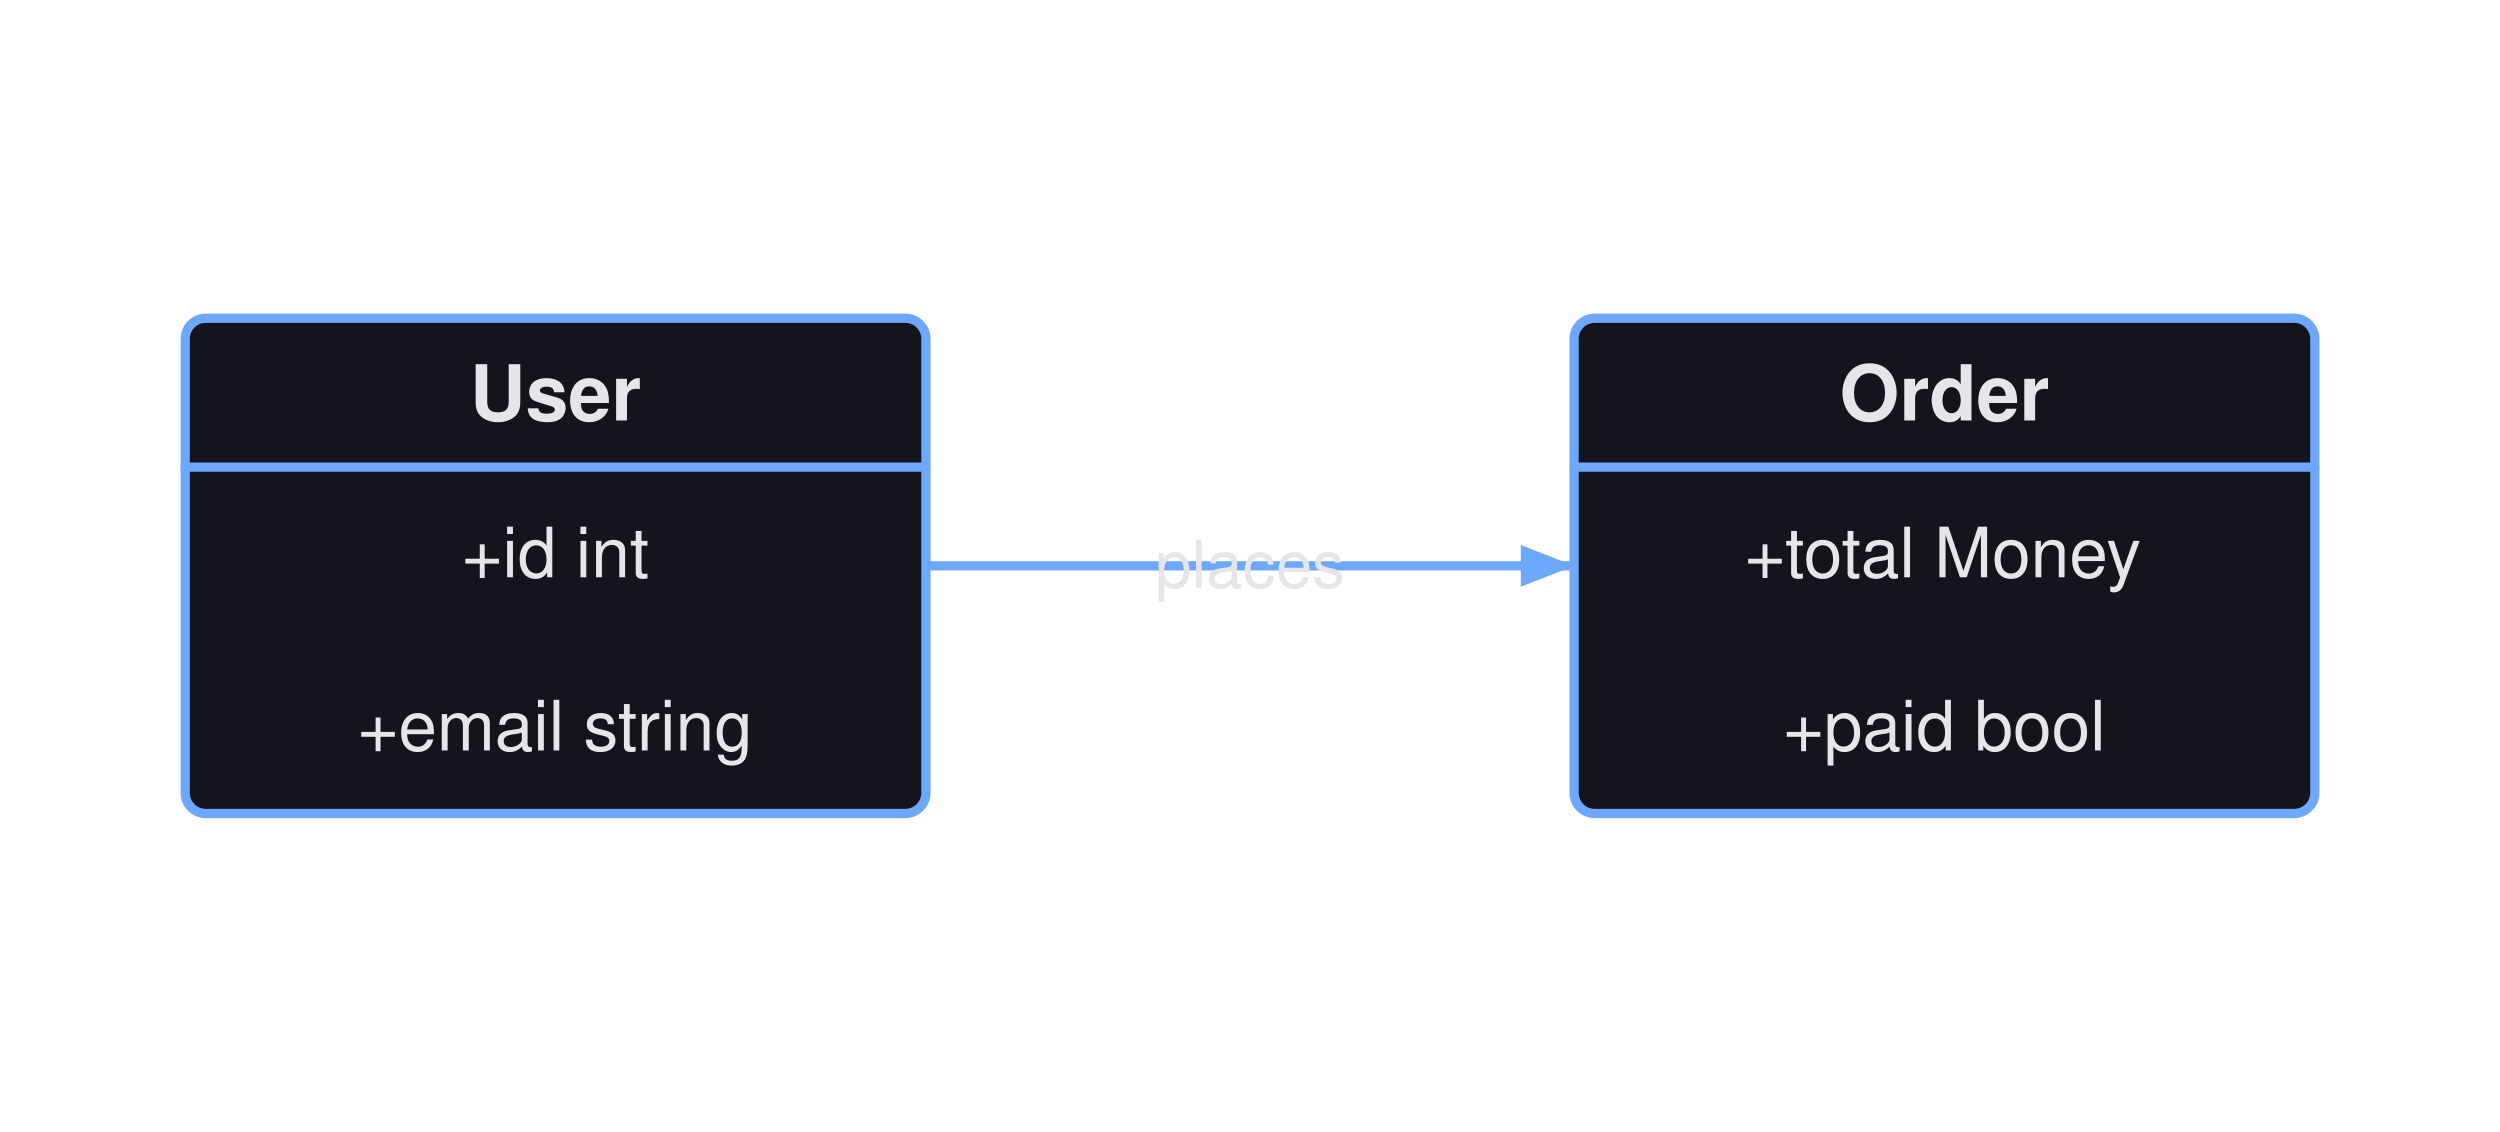
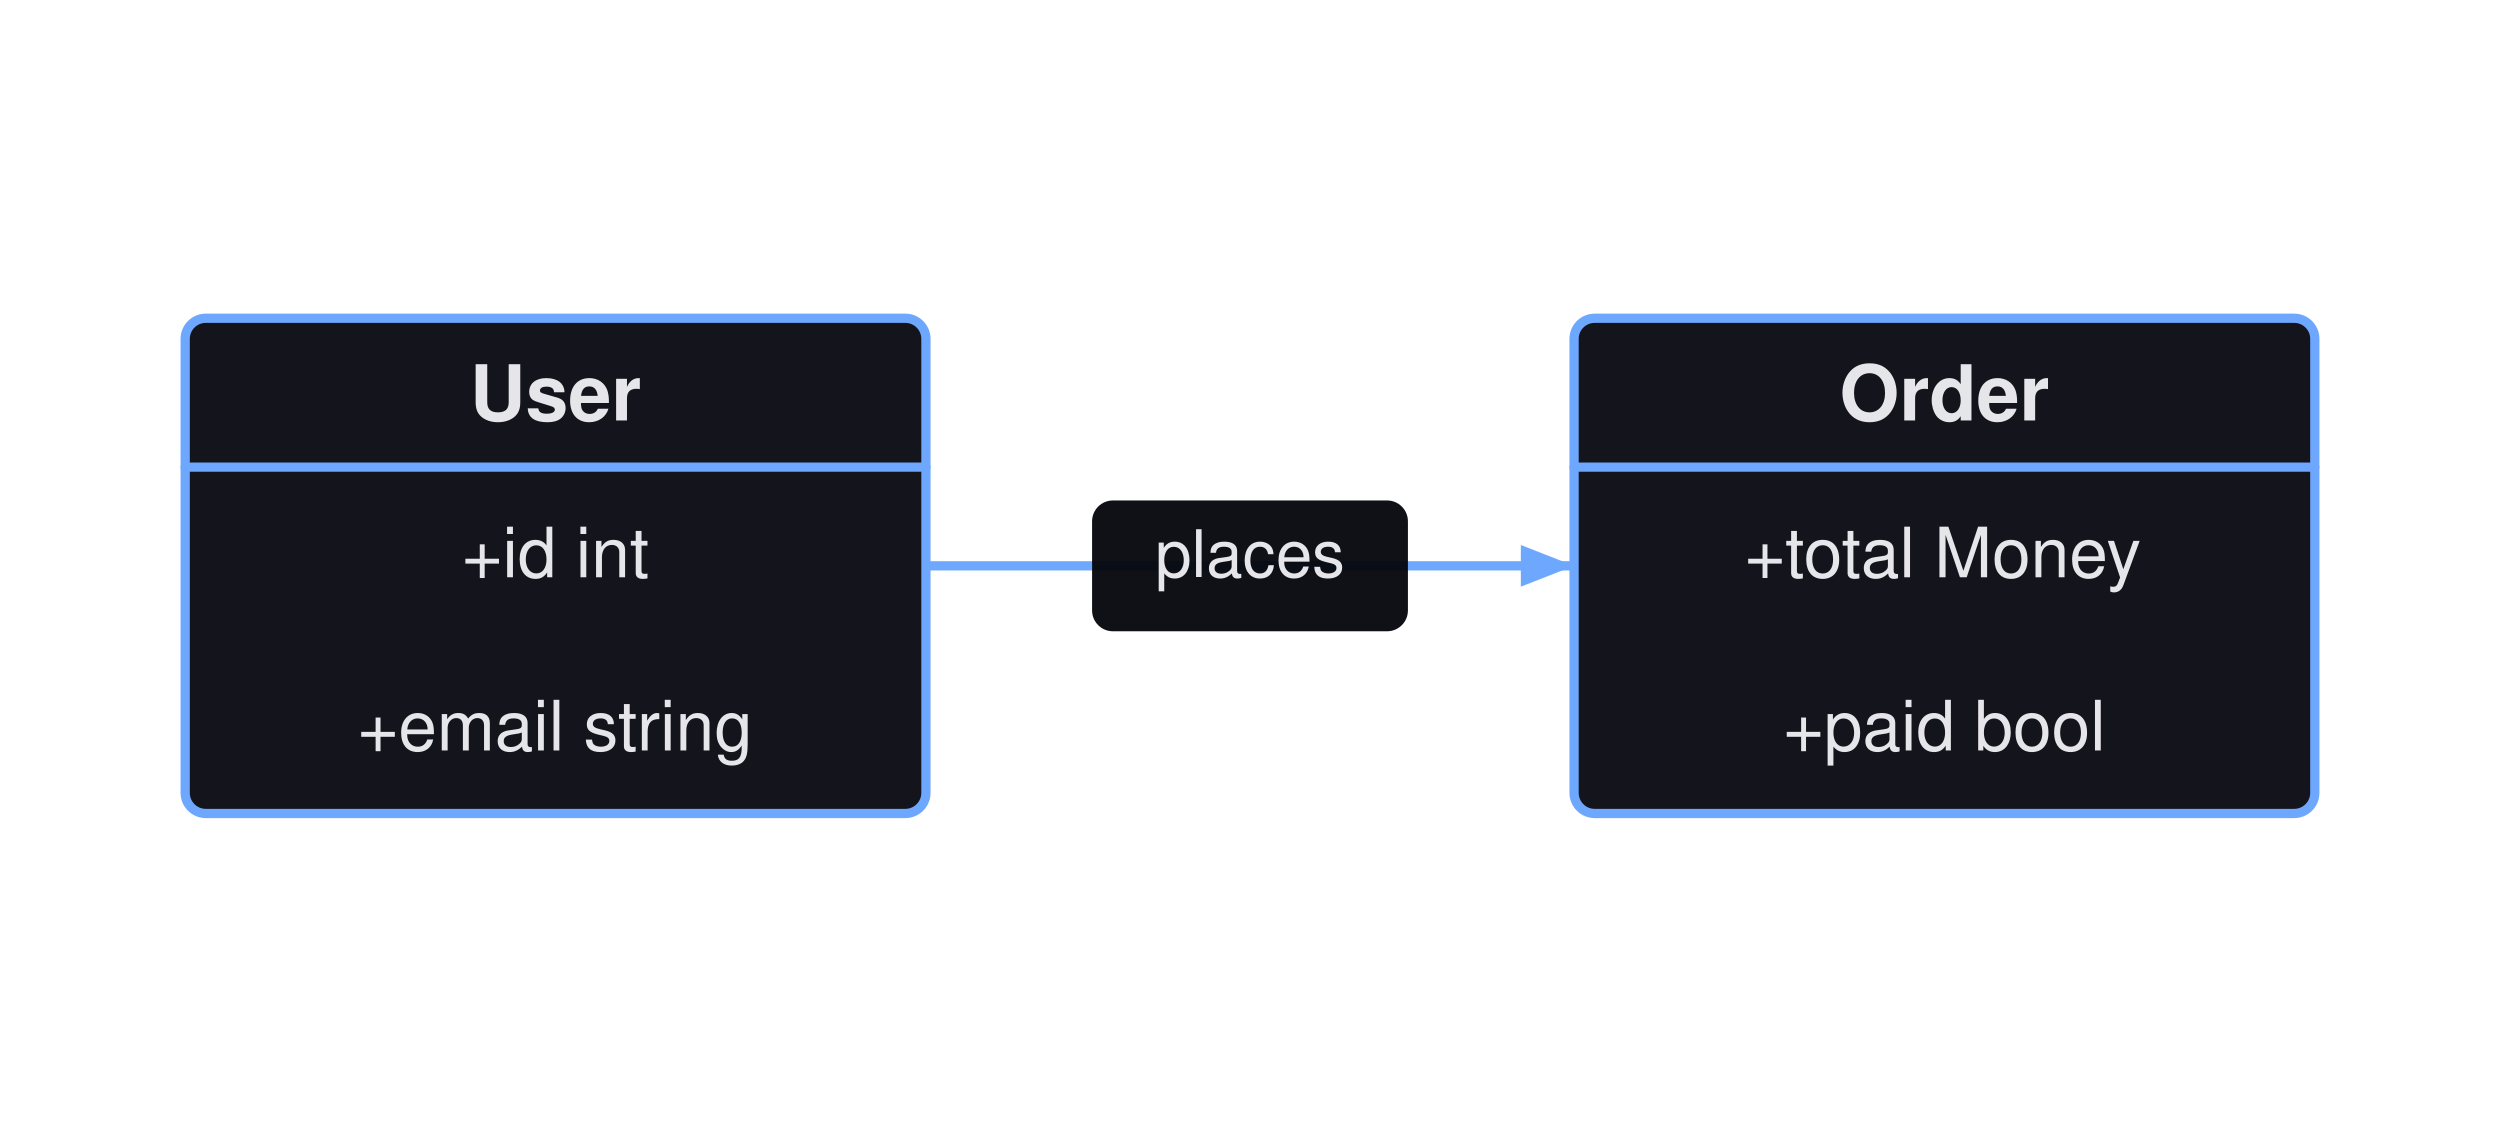
<svg xmlns="http://www.w3.org/2000/svg" version="1.1" width="486" height="220" viewBox="0 0 486 220" class="atelier-diagram" data-renderer="atelier/diagram">
  <rect x="0" y="0" width="486" height="220" fill="transparent" />
  <line x1="180" y1="110" x2="306" y2="110" fill="none" stroke="var(--color-brand, #6ea8fe)" stroke-width="1.8" stroke-linecap="round" stroke-linejoin="round" />
  <path d="M 306 110 L 295.65 114.05 L 295.65 105.95 Z" fill="var(--color-brand, #6ea8fe)" />
-   <rect x="36" y="61.87" width="144" height="96.27" rx="4" fill="var(--doc-figure-fill, #14141c)" stroke="var(--color-brand, #6ea8fe)" stroke-width="1.8" />
+   <rect x="36" y="61.87" width="144" height="96.27" rx="4" fill="var(--surface-1, #14141c)" stroke="var(--color-brand, #6ea8fe)" stroke-width="1.8" />
  <line x1="36" y1="90.81" x2="180" y2="90.81" fill="none" stroke="var(--color-brand, #6ea8fe)" stroke-width="1.8" stroke-linecap="round" stroke-linejoin="round" />
  <text x="108" y="81.74" font-family="system-ui, -apple-system, Helvetica, Arial, sans-serif" font-size="15" font-weight="bold" text-anchor="middle" fill="var(--ink-0, #e6e6ea)">User</text>
  <text x="89.8" y="112.23" font-family="system-ui, -apple-system, Helvetica, Arial, sans-serif" font-size="13.5" fill="var(--ink-0, #e6e6ea)">+id int</text>
  <text x="69.55" y="145.89" font-family="system-ui, -apple-system, Helvetica, Arial, sans-serif" font-size="13.5" fill="var(--ink-0, #e6e6ea)">+email string</text>
-   <rect x="306" y="61.87" width="144" height="96.27" rx="4" fill="var(--doc-figure-fill, #14141c)" stroke="var(--color-brand, #6ea8fe)" stroke-width="1.8" />
+   <rect x="306" y="61.87" width="144" height="96.27" rx="4" fill="var(--surface-1, #14141c)" stroke="var(--color-brand, #6ea8fe)" stroke-width="1.8" />
  <line x1="306" y1="90.81" x2="450" y2="90.81" fill="none" stroke="var(--color-brand, #6ea8fe)" stroke-width="1.8" stroke-linecap="round" stroke-linejoin="round" />
  <text x="378" y="81.74" font-family="system-ui, -apple-system, Helvetica, Arial, sans-serif" font-size="15" font-weight="bold" text-anchor="middle" fill="var(--ink-0, #e6e6ea)">Order</text>
  <text x="339.17" y="112.23" font-family="system-ui, -apple-system, Helvetica, Arial, sans-serif" font-size="13.5" fill="var(--ink-0, #e6e6ea)">+total Money</text>
  <text x="346.67" y="145.89" font-family="system-ui, -apple-system, Helvetica, Arial, sans-serif" font-size="13.5" fill="var(--ink-0, #e6e6ea)">+paid bool</text>
-   <rect x="217.83" y="99.33" width="50.35" height="21.34" rx="4.05" fill="transparent" opacity="0.96" />
-   <text x="243" y="114.21" font-family="system-ui, -apple-system, Helvetica, Arial, sans-serif" font-size="12.75" text-anchor="middle" fill="var(--ink-0, #e6e6ea)">places</text>
+   <rect x="212.3" y="97.29" width="61.4" height="25.43" rx="4.05" fill="var(--figure-canvas, #05070c)" opacity="0.96" />
+   <text x="243" y="112.17" font-family="system-ui, -apple-system, Helvetica, Arial, sans-serif" font-size="12.75" text-anchor="middle" fill="var(--ink-0, #e6e6ea)">places</text>
</svg>
